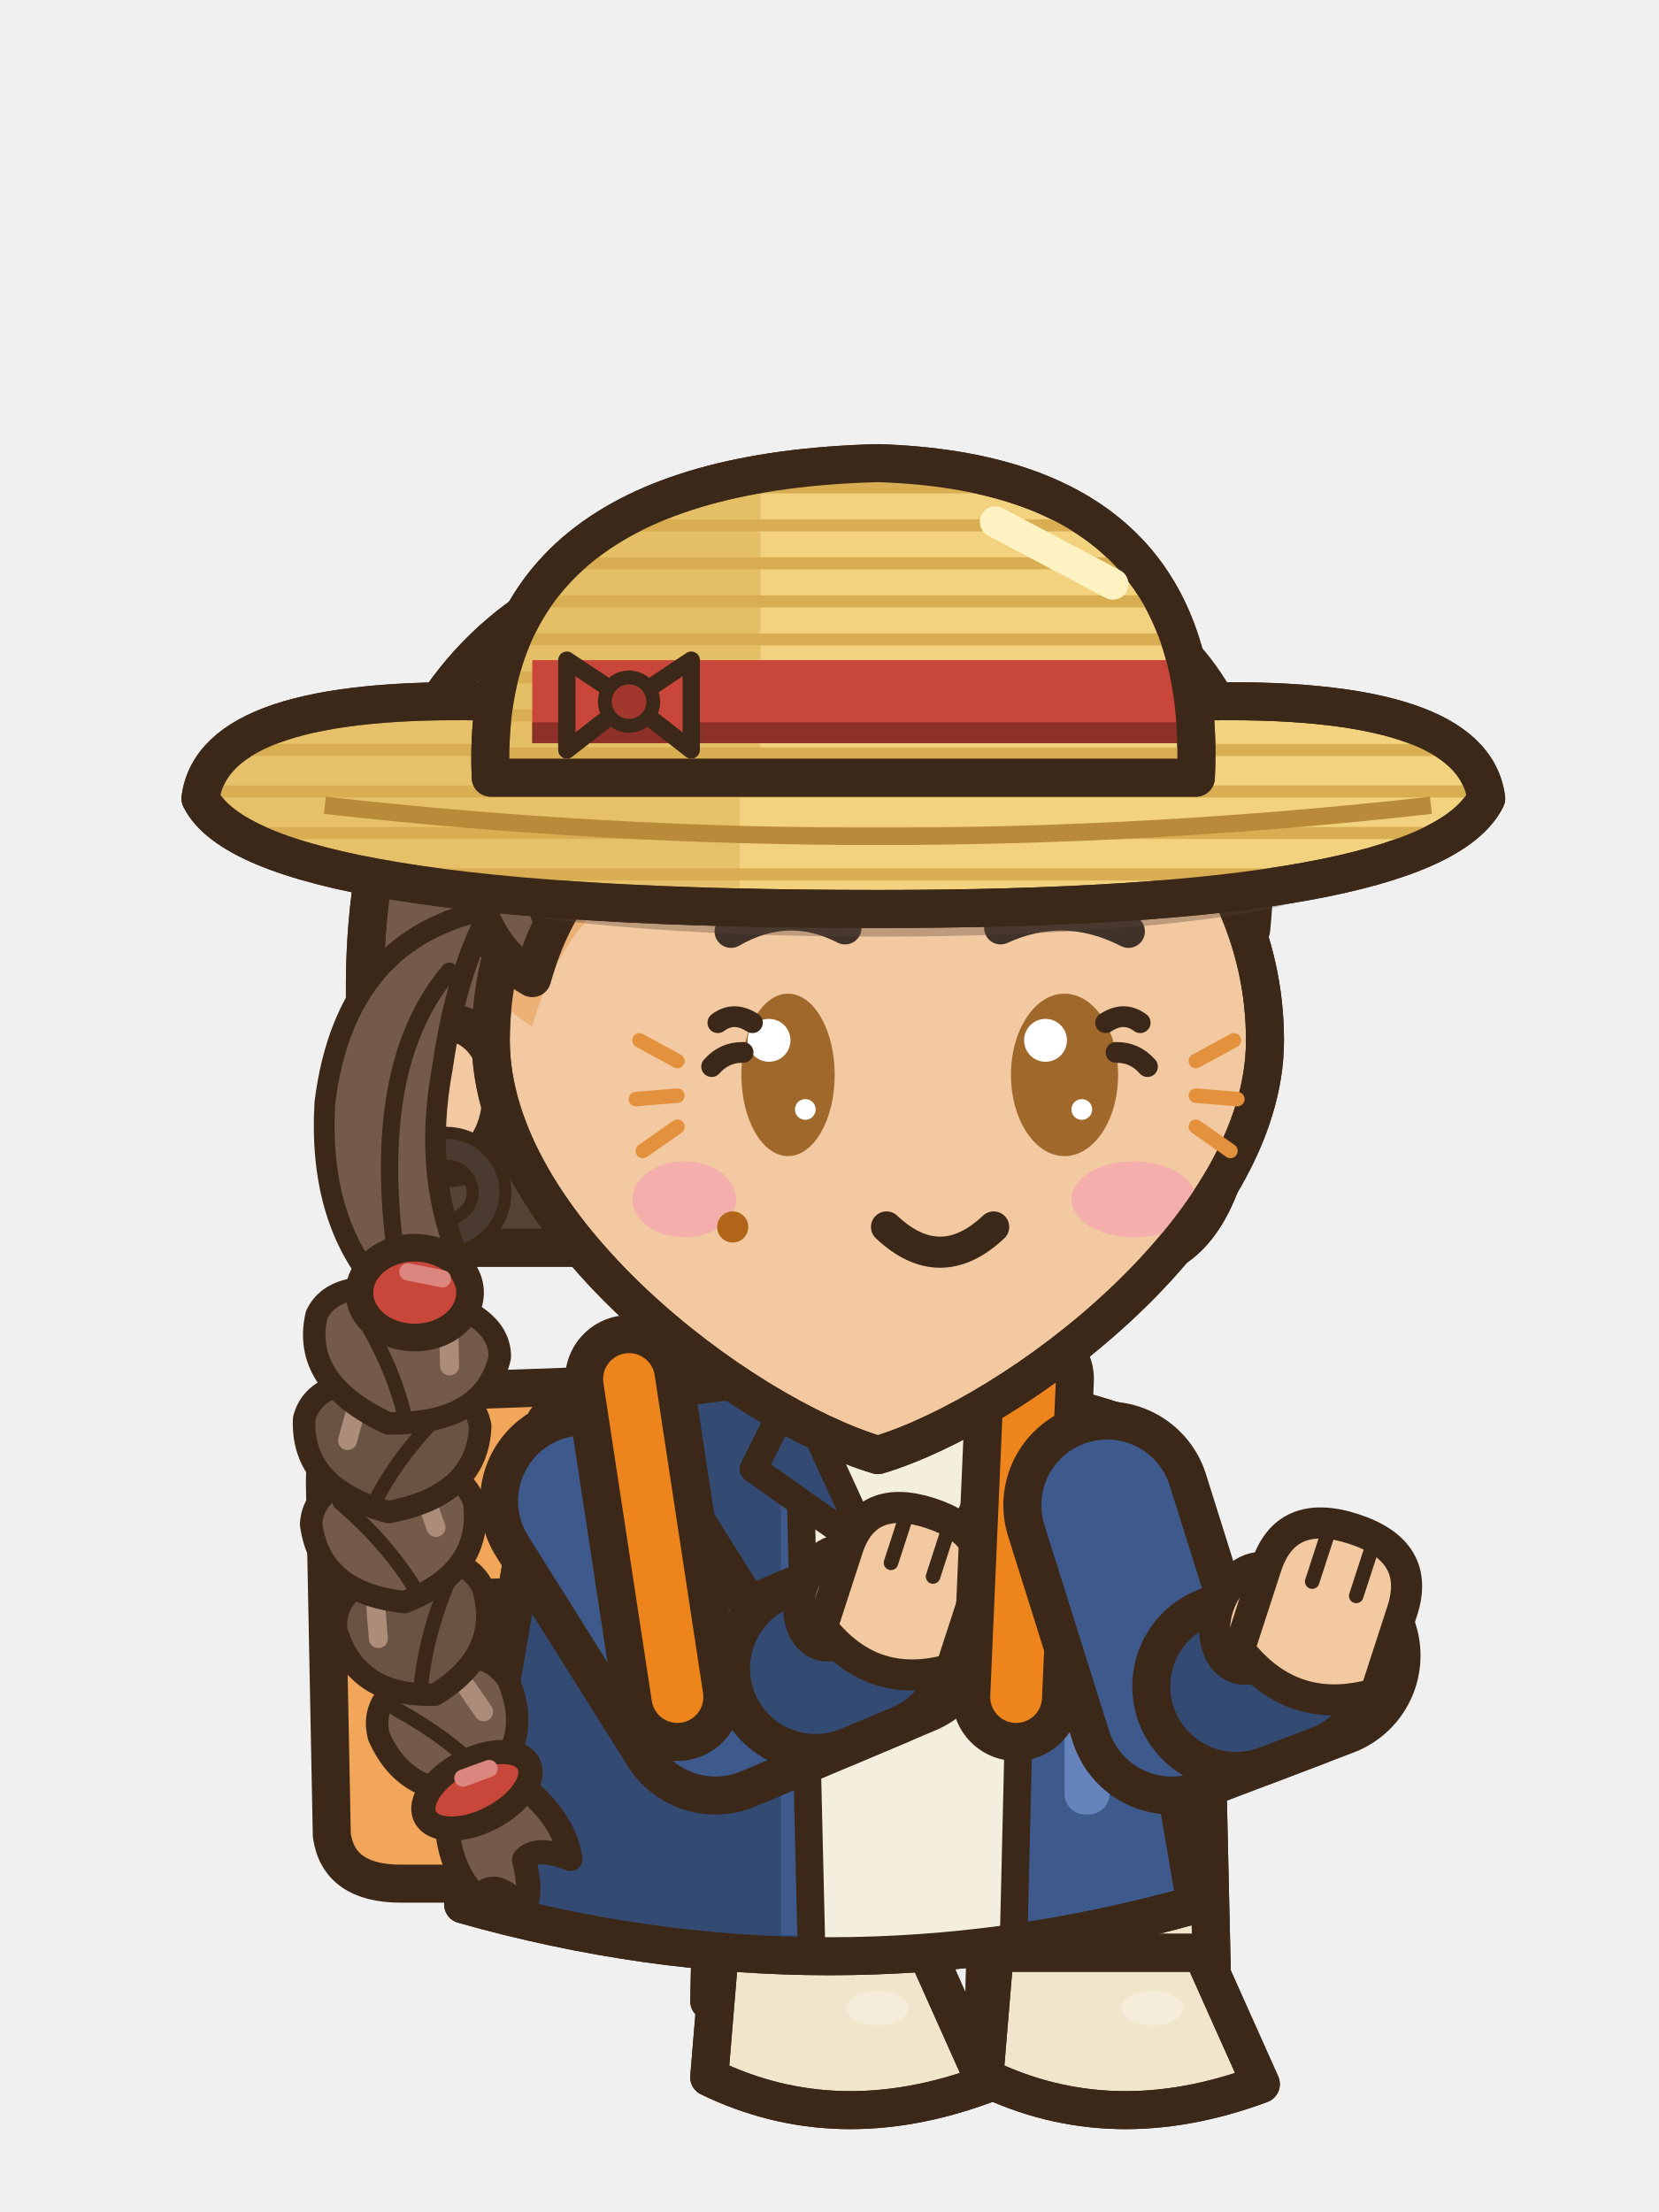
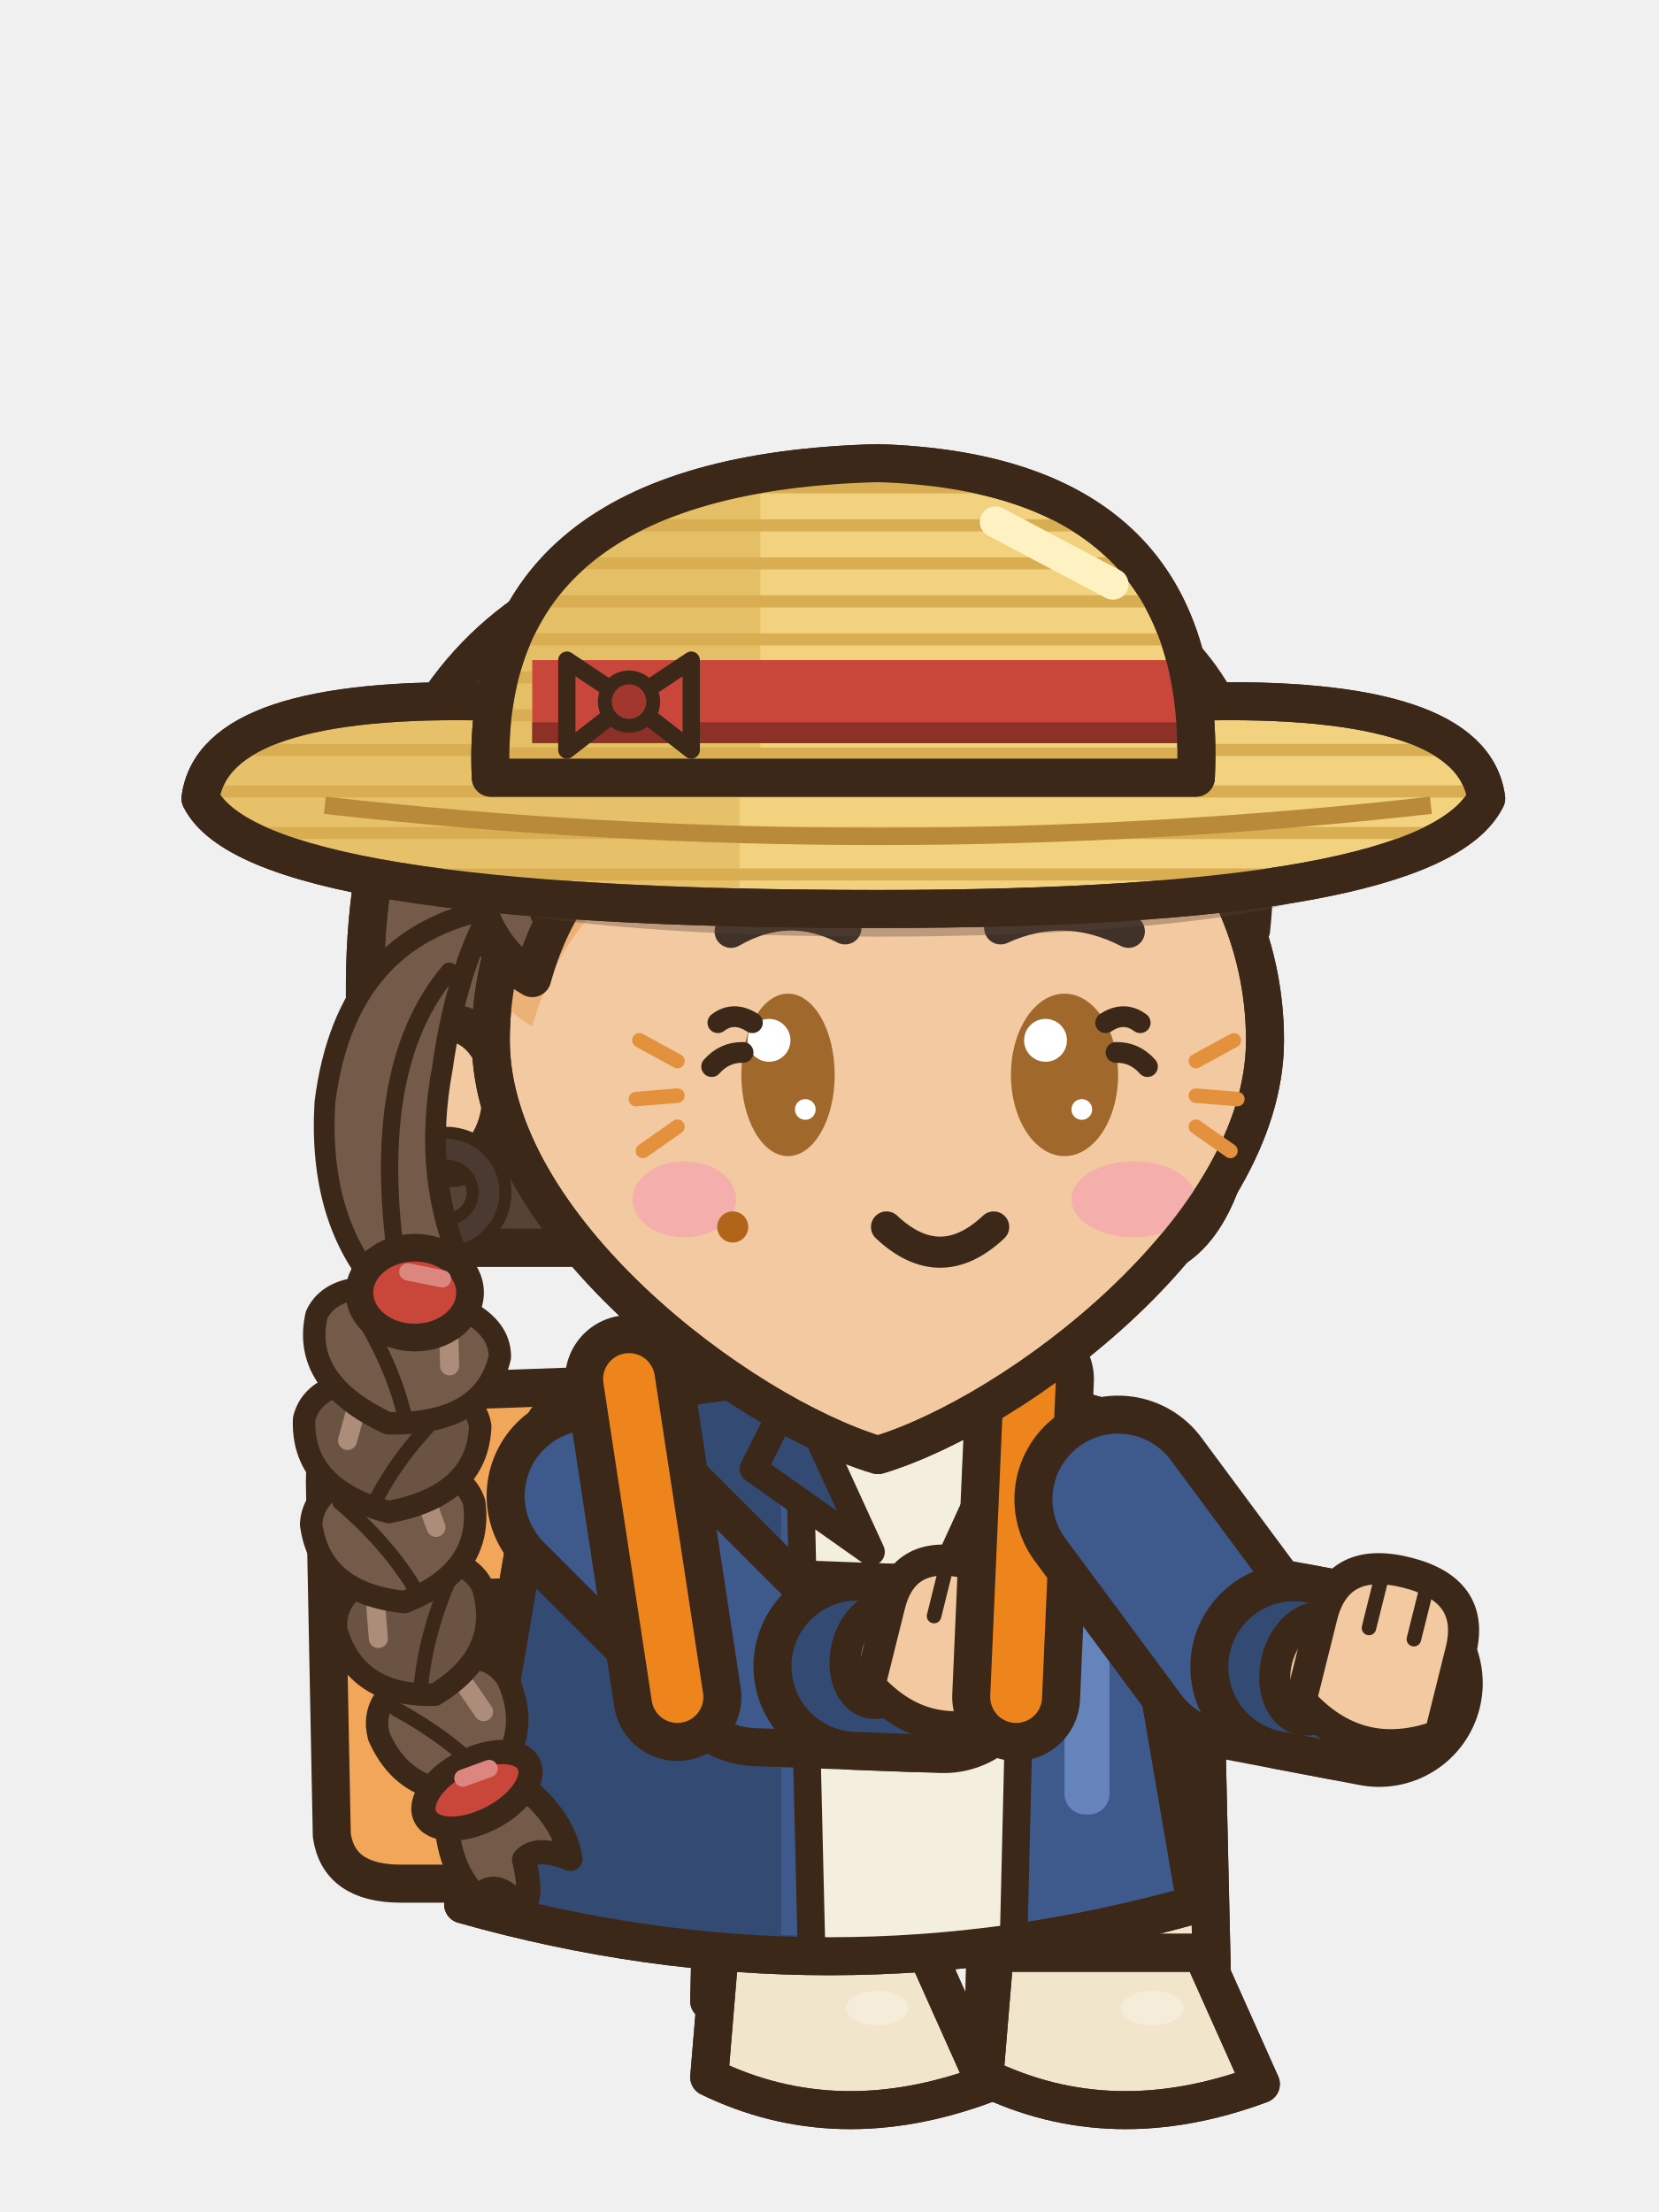
<svg xmlns="http://www.w3.org/2000/svg" width="48" height="64" viewBox="0 0 48 64">
  <g transform="translate(48 0) scale(-1 1)">
    <g transform="translate(0 10.5)">
      <g transform="translate(0 -2)">
        <path d="M28.4,33.2 Q28.6,31.6 31,31.6 L36.6,31.8 Q38.6,32 38.6,34.4 L38.4,44.6 Q38.2,46 36.4,46 L30.4,46 Q28.4,46 28.4,44 Z" fill="#F2A65A" stroke="#3C2819" stroke-width="1.1" stroke-linejoin="round" stroke-linecap="round" />
        <path d="M31,37.4 L38.4,37.6" fill="none" stroke="#3C2819" stroke-width="0.6" stroke-linejoin="round" stroke-linecap="round" />
      </g>
    </g>
    <line x1="28.38" y1="52.6" x2="24.18" y2="53" stroke="#3C2819" stroke-width="7.4" stroke-linecap="round" />
    <line x1="28.38" y1="52.6" x2="24.18" y2="53" stroke="#A48CD6" stroke-width="5.2" stroke-linecap="round" />
    <rect x="21.48" y="53" width="5.4" height="4.7" rx="1.6" fill="#A48CD6" stroke="#3C2819" stroke-width="1.1" stroke-linejoin="round" stroke-linecap="round" />
    <rect x="25.28" y="53.6" width="1.1" height="3.1" rx="0.5" fill="#7753C2" />
    <path d="M21.08,49.1 L27.28,49.1 L27.48,57.9 L20.88,57.9 Z" fill="#F1E6CC" stroke="#3C2819" stroke-width="1.1" stroke-linejoin="round" stroke-linecap="round" />
    <clipPath id="e1seassistendre0tg242565">
      <path d="M21.08,49.1 L27.28,49.1 L27.48,57.9 L20.88,57.9 Z" />
    </clipPath>
    <g clip-path="url(#e1seassistendre0tg242565)">
      <rect x="25.68" y="49.1" width="2" height="9.4" fill="#D6B66A" />
    </g>
    <path d="M21.08,49.1 L27.28,49.1 L27.48,57.9 L20.88,57.9 Z" fill="none" stroke="#3C2819" stroke-width="1.1" stroke-linejoin="round" stroke-linecap="round" />
    <path d="M21.28,50 L27.08,50" stroke="#D6B66A" stroke-width=".6" />
    <path d="M21.18,56.5 L27.18,56.5 L27.48,60.1 Q23.78,61.9 19.48,60.3 Z" fill="#F1E6CC" stroke="#3C2819" stroke-width="1.1" stroke-linejoin="round" stroke-linecap="round" />
    <clipPath id="e1seassistendre0s242565">
      <path d="M21.18,56.5 L27.18,56.5 L27.48,60.1 Q23.78,61.9 19.48,60.3 Z" />
    </clipPath>
    <g clip-path="url(#e1seassistendre0s242565)">
      <path d="M19.38,59.8 Q23.78,61.5 27.58,59.6 L27.58,62.1 L19.38,62.1 Z" fill="#D6B66A" />
    </g>
    <path d="M21.18,56.5 L27.18,56.5 L27.48,60.1 Q23.78,61.9 19.48,60.3 Z" fill="none" stroke="#3C2819" stroke-width="1.1" stroke-linejoin="round" stroke-linecap="round" />
    <ellipse cx="22.62" cy="58.1" rx="0.9" ry="0.5" fill="#F5ECD9" stroke="none" />
    <line x1="20.42" y1="52.6" x2="16.22" y2="53" stroke="#3C2819" stroke-width="7.4" stroke-linecap="round" />
    <line x1="20.42" y1="52.6" x2="16.22" y2="53" stroke="#A48CD6" stroke-width="5.2" stroke-linecap="round" />
    <rect x="13.52" y="53" width="5.4" height="4.7" rx="1.6" fill="#A48CD6" stroke="#3C2819" stroke-width="1.1" stroke-linejoin="round" stroke-linecap="round" />
    <rect x="17.32" y="53.6" width="1.1" height="3.1" rx="0.5" fill="#7753C2" />
    <path d="M13.12,49.1 L19.32,49.1 L19.52,57.9 L12.92,57.9 Z" fill="#F1E6CC" stroke="#3C2819" stroke-width="1.1" stroke-linejoin="round" stroke-linecap="round" />
    <clipPath id="e1seassistendre0tg162565">
      <path d="M13.12,49.1 L19.32,49.1 L19.52,57.9 L12.92,57.9 Z" />
    </clipPath>
    <g clip-path="url(#e1seassistendre0tg162565)">
      <rect x="17.72" y="49.1" width="2" height="9.4" fill="#D6B66A" />
    </g>
    <path d="M13.12,49.1 L19.32,49.1 L19.52,57.9 L12.92,57.9 Z" fill="none" stroke="#3C2819" stroke-width="1.1" stroke-linejoin="round" stroke-linecap="round" />
    <path d="M13.32,50 L19.12,50" stroke="#D6B66A" stroke-width=".6" />
    <path d="M13.22,56.5 L19.22,56.5 L19.52,60.1 Q15.82,61.9 11.52,60.3 Z" fill="#F1E6CC" stroke="#3C2819" stroke-width="1.1" stroke-linejoin="round" stroke-linecap="round" />
    <clipPath id="e1seassistendre0s162565">
      <path d="M13.22,56.5 L19.22,56.5 L19.52,60.1 Q15.82,61.9 11.52,60.3 Z" />
    </clipPath>
    <g clip-path="url(#e1seassistendre0s162565)">
      <path d="M11.42,59.8 Q15.82,61.5 19.62,59.6 L19.62,62.1 L11.42,62.1 Z" fill="#D6B66A" />
    </g>
    <path d="M13.22,56.5 L19.22,56.5 L19.52,60.1 Q15.82,61.9 11.52,60.3 Z" fill="none" stroke="#3C2819" stroke-width="1.1" stroke-linejoin="round" stroke-linecap="round" />
    <ellipse cx="14.66" cy="58.1" rx="0.9" ry="0.5" fill="#F5ECD9" stroke="none" />
    <g transform="translate(0 10.5)">
      <g transform="translate(0 -2)">
        <path d="M15.8,32.6 Q24,30 32.2,32.6 Q33.4,39.6 34.6,46.6 Q24,49.6 13.4,46.6 Q14.6,39.6 15.8,32.6 Z" fill="#3E5A8C" stroke="#3C2819" stroke-width="1.1" stroke-linejoin="round" stroke-linecap="round" />
        <clipPath id="e1seassistendre0t">
          <path d="M15.8,32.6 Q24,30 32.2,32.6 Q33.4,39.6 34.6,46.6 Q24,49.6 13.4,46.6 Q14.6,39.6 15.8,32.6 Z" />
        </clipPath>
        <g clip-path="url(#e1seassistendre0t)">
          <rect x="25.4" y="30" width="14" height="22" fill="#334A73" />
          <path d="M8,46 Q24,49 40,46 L40,52 L8,52 Z" fill="#334A73" />
          <rect x="15.9" y="34" width="1.3" height="10" rx="0.6" fill="#6584BB" />
          <path d="M18.2,31.6 L25,31.6 L24.6,49 L18.6,49 Z" fill="#F4EEDF" />
          <line x1="18.3" y1="32" x2="18.7" y2="48.8" stroke="#3C2819" stroke-width="0.8" stroke-linecap="round" />
          <line x1="24.9" y1="32" x2="24.5" y2="48.8" stroke="#3C2819" stroke-width="0.8" stroke-linecap="round" />
        </g>
        <path d="M15.8,32.6 Q24,30 32.2,32.6 Q33.4,39.6 34.6,46.6 Q24,49.6 13.4,46.6 Q14.6,39.6 15.8,32.6 Z" fill="none" stroke="#3C2819" stroke-width="1.1" stroke-linejoin="round" stroke-linecap="round" />
        <path d="M18.2,31.6 L20.4,36.4 L17,34 Z" fill="#334A73" stroke="#3C2819" stroke-width="0.8" stroke-linejoin="round" stroke-linecap="round" />
        <path d="M25,31.6 L22.8,36.4 L26.2,34 Z" fill="#334A73" stroke="#3C2819" stroke-width="0.8" stroke-linejoin="round" stroke-linecap="round" />
      </g>
    </g>
-     <path d="M31.11,43.43 L27.3,49.5 L22.1,47.3" fill="none" stroke="#3C2819" stroke-width="6" stroke-linecap="round" stroke-linejoin="round" />
-     <path d="M31.11,43.43 L27.3,49.5 L22.1,47.3" fill="none" stroke="#3E5A8C" stroke-width="3.8" stroke-linecap="round" stroke-linejoin="round" />
-     <line x1="24.4" y1="48.27" x2="22.93" y2="47.65" stroke="#3C2819" stroke-width="6" stroke-linecap="round" />
-     <line x1="24.4" y1="48.27" x2="22.93" y2="47.65" stroke="#334A73" stroke-width="3.8" stroke-linecap="round" />
-     <g transform="rotate(-18 21.9 46.3)">
-       <ellipse cx="23.76" cy="46.83" rx="1.01" ry="1.43" fill="#F2C9A0" stroke="#3C2819" stroke-width="0.9" stroke-linejoin="round" stroke-linecap="round" />
-       <path d="M19.94,47.76 L19.94,45.37 Q19.94,43.65 21.9,43.65 Q23.86,43.65 23.86,45.37 L23.86,47.76 Q21.9,49.08 19.94,47.76 Z" fill="#F2C9A0" stroke="#3C2819" stroke-width="0.9" stroke-linejoin="round" stroke-linecap="round" />
-       <line x1="21.26" y1="44" x2="21.26" y2="45.37" stroke="#3C2819" stroke-width="0.42" stroke-linecap="round" />
-       <line x1="22.54" y1="44" x2="22.54" y2="45.37" stroke="#3C2819" stroke-width="0.42" stroke-linecap="round" />
+     <path d="M30.92,43.28 L26.1,48.1 L20.7,48.3" fill="none" stroke="#3C2819" stroke-width="6" stroke-linecap="round" stroke-linejoin="round" />
+     <path d="M30.92,43.28 L26.1,48.1 L20.7,48.3" fill="none" stroke="#3E5A8C" stroke-width="3.8" stroke-linecap="round" stroke-linejoin="round" />
+     <line x1="23.2" y1="48.21" x2="21.6" y2="48.27" stroke="#3C2819" stroke-width="6" stroke-linecap="round" />
+     <line x1="23.2" y1="48.21" x2="21.6" y2="48.27" stroke="#334A73" stroke-width="3.8" stroke-linecap="round" />
+     <g transform="rotate(-14 20.7 48.3)">
+       <ellipse cx="22.56" cy="48.33" rx="1.01" ry="1.43" fill="#F2C9A0" stroke="#3C2819" stroke-width="0.9" stroke-linejoin="round" stroke-linecap="round" />
+       <path d="M18.74,49.26 L18.74,46.87 Q18.74,45.15 20.7,45.15 Q22.66,45.15 22.66,46.87 L22.66,49.26 Q20.7,50.58 18.74,49.26 Z" fill="#F2C9A0" stroke="#3C2819" stroke-width="0.9" stroke-linejoin="round" stroke-linecap="round" />
+       <line x1="20.06" y1="45.5" x2="20.06" y2="46.87" stroke="#3C2819" stroke-width="0.42" stroke-linecap="round" />
+       <line x1="21.34" y1="45.5" x2="21.34" y2="46.87" stroke="#3C2819" stroke-width="0.42" stroke-linecap="round" />
    </g>
    <g transform="translate(0 10.5)">
      <g transform="translate(0 -2)">
        <line x1="18.2" y1="31.4" x2="18.6" y2="40.6" stroke="#3C2819" stroke-width="3.7" stroke-linecap="round" />
        <line x1="18.2" y1="31.4" x2="18.6" y2="40.6" stroke="#ED851C" stroke-width="1.5" stroke-linecap="round" />
        <line x1="29.8" y1="31.4" x2="28.4" y2="40.6" stroke="#3C2819" stroke-width="3.7" stroke-linecap="round" />
        <line x1="29.8" y1="31.4" x2="28.4" y2="40.6" stroke="#ED851C" stroke-width="1.5" stroke-linecap="round" />
      </g>
    </g>
-     <path d="M15.97,43.55 L14.1,49.5 L9.9,47.9" fill="none" stroke="#3C2819" stroke-width="6" stroke-linecap="round" stroke-linejoin="round" />
-     <path d="M15.97,43.55 L14.1,49.5 L9.9,47.9" fill="none" stroke="#3E5A8C" stroke-width="3.8" stroke-linecap="round" stroke-linejoin="round" />
-     <line x1="12.24" y1="48.79" x2="10.74" y2="48.22" stroke="#3C2819" stroke-width="6" stroke-linecap="round" />
-     <line x1="12.24" y1="48.79" x2="10.74" y2="48.22" stroke="#334A73" stroke-width="3.8" stroke-linecap="round" />
-     <g transform="rotate(-18 9.7 46.9)">
-       <ellipse cx="11.67" cy="47.46" rx="1.06" ry="1.51" fill="#F2C9A0" stroke="#3C2819" stroke-width="0.9" stroke-linejoin="round" stroke-linecap="round" />
-       <path d="M7.63,48.44 L7.63,45.92 Q7.63,44.1 9.7,44.1 Q11.77,44.1 11.77,45.92 L11.77,48.44 Q9.7,49.84 7.63,48.44 Z" fill="#F2C9A0" stroke="#3C2819" stroke-width="0.9" stroke-linejoin="round" stroke-linecap="round" />
-       <line x1="9.03" y1="44.45" x2="9.03" y2="45.92" stroke="#3C2819" stroke-width="0.42" stroke-linecap="round" />
-       <line x1="10.37" y1="44.45" x2="10.37" y2="45.92" stroke="#3C2819" stroke-width="0.42" stroke-linecap="round" />
+     <path d="M15.65,43.38 L12.3,47.9 L8.1,48.7" fill="none" stroke="#3C2819" stroke-width="6" stroke-linecap="round" stroke-linejoin="round" />
+     <path d="M15.65,43.38 L12.3,47.9 L8.1,48.7" fill="none" stroke="#3E5A8C" stroke-width="3.8" stroke-linecap="round" stroke-linejoin="round" />
+     <line x1="10.56" y1="48.23" x2="8.98" y2="48.53" stroke="#3C2819" stroke-width="6" stroke-linecap="round" />
+     <line x1="10.56" y1="48.23" x2="8.98" y2="48.53" stroke="#334A73" stroke-width="3.8" stroke-linecap="round" />
+     <g transform="rotate(-14 8.1 48.7)">
+       <ellipse cx="10.07" cy="48.76" rx="1.06" ry="1.51" fill="#F2C9A0" stroke="#3C2819" stroke-width="0.9" stroke-linejoin="round" stroke-linecap="round" />
+       <path d="M6.03,49.74 L6.03,47.22 Q6.03,45.4 8.1,45.4 Q10.17,45.4 10.17,47.22 L10.17,49.74 Q8.1,51.14 6.03,49.74 Z" fill="#F2C9A0" stroke="#3C2819" stroke-width="0.9" stroke-linejoin="round" stroke-linecap="round" />
+       <line x1="7.43" y1="45.75" x2="7.43" y2="47.22" stroke="#3C2819" stroke-width="0.42" stroke-linecap="round" />
+       <line x1="8.77" y1="45.75" x2="8.77" y2="47.22" stroke="#3C2819" stroke-width="0.42" stroke-linecap="round" />
    </g>
    <g transform="translate(0 10.5)">
      <g transform="translate(0 -2)">
        <path d="M12,21.6 Q10.6,7.2 24,6.8 Q38.2,7.2 37.4,21.6 Q37.6,26.4 35.6,27.6 L14,27.6 Q12.2,26.4 12,21.6 Z" fill="#745A49" stroke="#3C2819" stroke-width="1.1" stroke-linejoin="round" stroke-linecap="round" />
        <clipPath id="e1seassistendre0h">
          <path d="M12,21.6 Q10.6,7.2 24,6.8 Q38.2,7.2 37.4,21.6 Q37.6,26.4 35.6,27.6 L14,27.6 Q12.2,26.4 12,21.6 Z" />
        </clipPath>
        <g clip-path="url(#e1seassistendre0h)">
          <rect x="8" y="24.6" width="32" height="10" fill="#564336" />
        </g>
        <path d="M12,21.6 Q10.6,7.2 24,6.8 Q38.2,7.2 37.4,21.6 Q37.6,26.4 35.6,27.6 L14,27.6 Q12.2,26.4 12,21.6 Z" fill="none" stroke="#3C2819" stroke-width="1.1" stroke-linejoin="round" stroke-linecap="round" />
        <ellipse cx="35" cy="23.2" rx="1.5" ry="2.1" fill="#F2C9A0" stroke="#3C2819" stroke-width="1.1" stroke-linejoin="round" stroke-linecap="round" />
        <path d="M11.4,21.6 C11.4,27 18.6,32.4 22.6,33.6 C26.6,32.4 33.8,27 33.8,21.6 a11.2,10.4 0 1,0 -22.4,0 Z" fill="#F2C9A0" stroke="#3C2819" stroke-width="1.1" stroke-linejoin="round" stroke-linecap="round" />
        <clipPath id="e1seassistendre0f">
          <path d="M11.4,21.6 C11.4,27 18.6,32.4 22.6,33.6 C26.6,32.4 33.8,27 33.8,21.6 a11.2,10.4 0 1,0 -22.4,0 Z" />
        </clipPath>
        <g clip-path="url(#e1seassistendre0f)">
          <path d="M11.8,18.4 C11,10.6 15.4,7.4 23,7.4 C30.6,7.4 35.2,10.8 34.4,17 Q34,19 32.6,19.8 Q31.6,16.2 28.4,14.8 Q23.4,12.8 18.6,13.4 Q16,13.8 15,12.6 Q13,14.8 11.8,18.4 Z" fill="#ECB176" transform="translate(0 1.4)" />
          <ellipse cx="15.2" cy="26.2" rx="1.8" ry="1.1" fill="#F4AFAC" stroke="none" />
          <ellipse cx="28.2" cy="26.2" rx="1.5" ry="1.1" fill="#F4AFAC" stroke="none" />
        </g>
        <path d="M11.4,21.6 C11.4,27 18.6,32.4 22.6,33.6 C26.6,32.4 33.8,27 33.8,21.6 a11.2,10.4 0 1,0 -22.4,0 Z" fill="none" stroke="#3C2819" stroke-width="1.1" stroke-linejoin="round" stroke-linecap="round" />
        <path d="M13.4,22.2 l-1.1,-0.6 M13.4,23.2 l-1.2,0.1 M13.4,24.1 l-1,0.7" fill="none" stroke="#E4913D" stroke-width="0.42" stroke-linecap="round" />
        <path d="M28.4,22.2 l1.1,-0.6 M28.4,23.2 l1.2,0.1 M28.4,24.1 l1,0.7" fill="none" stroke="#E4913D" stroke-width="0.42" stroke-linecap="round" />
        <path d="M18,16.4 Q21.4,15.6 24.8,16.4" fill="none" stroke="#E4913D" stroke-width="0.45" stroke-linecap="round" />
        <ellipse cx="26.8" cy="27" rx="0.45" ry="0.45" fill="#B16518" stroke="none" />
        <circle cx="35.1" cy="26" r="1.25" fill="none" stroke="#3C2819" stroke-width="1.3" />
        <circle cx="35.1" cy="26" r="1.25" fill="none" stroke="#4A3A30" stroke-width="0.6" />
        <path d="M11.8,18.4 C11,10.6 15.4,7.4 23,7.4 C30.6,7.4 35.2,10.8 34.4,17 Q34,19 32.6,19.8 Q31.6,16.2 28.4,14.8 Q23.4,12.8 18.6,13.4 Q16,13.8 15,12.6 Q13,14.8 11.8,18.4 Z" fill="#745A49" stroke="#3C2819" stroke-width="1.1" stroke-linejoin="round" stroke-linecap="round" />
        <clipPath id="e1seassistendre0sf">
          <path d="M11.8,18.4 C11,10.6 15.4,7.4 23,7.4 C30.6,7.4 35.2,10.8 34.4,17 Q34,19 32.6,19.8 Q31.6,16.2 28.4,14.8 Q23.4,12.8 18.6,13.4 Q16,13.8 15,12.6 Q13,14.8 11.8,18.4 Z" />
        </clipPath>
        <g clip-path="url(#e1seassistendre0sf)">
          <path d="M16.2,10.6 Q23,9.8 29.6,13.6 Q31.8,15.2 32.4,18 M18.8,9.2 Q26,9.2 31.6,12.8 M15.6,12.2 Q14,13.6 13.2,16" fill="none" stroke="#3C2819" stroke-width="0.5" stroke-linejoin="round" stroke-linecap="round" />
        </g>
        <line x1="15.6" y1="11.4" x2="22.6" y2="9.6" stroke="#AB8D79" stroke-width="1.3" stroke-linecap="round" />
        <path d="M33.8,17.8 Q38,18.6 38.6,23.4 Q38.8,26.8 37,28.8 Q35.4,29.2 34.6,28.2 Q35.8,25.6 35.2,22.4 Q34.8,19.6 33.8,17.8 Z" fill="#745A49" stroke="#3C2819" stroke-width="0.6" stroke-linejoin="round" stroke-linecap="round" />
        <path d="M35,19.6 Q37.2,22.2 36.6,27.4" fill="none" stroke="#3C2819" stroke-width="0.5" stroke-linejoin="round" stroke-linecap="round" />
        <g transform="translate(34.9 41.53) rotate(23.92)">
          <path d="M-2.04,-0.67 Q-2.04,1.34 0,1.92 Q2.04,1.34 2.04,-0.67 Q1.84,-1.92 0,-1.92 Q-1.84,-1.92 -2.04,-0.67 Z" fill="#745A49" stroke="#3C2819" stroke-width="0.65" stroke-linejoin="round" stroke-linecap="round" />
          <path d="M1.26,-1.19 Q0.2,0.19 -0.33,1.65" fill="none" stroke="#3C2819" stroke-width="0.42" stroke-linejoin="round" stroke-linecap="round" />
          <line x1="-0.86" y1="-0.96" x2="-1.02" y2="-0.1" stroke="#AB8D79" stroke-width="0.55" stroke-linecap="round" />
        </g>
        <g transform="translate(35.96 38.69) rotate(16.44)">
          <path d="M-2.21,-0.67 Q-2.21,1.34 0,1.92 Q2.21,1.34 2.21,-0.67 Q1.99,-1.92 0,-1.92 Q-1.99,-1.92 -2.21,-0.67 Z" fill="#6B5343" stroke="#3C2819" stroke-width="0.65" stroke-linejoin="round" stroke-linecap="round" />
          <path d="M-1.37,-1.19 Q-0.22,0.19 0.35,1.65" fill="none" stroke="#3C2819" stroke-width="0.42" stroke-linejoin="round" stroke-linecap="round" />
          <line x1="0.93" y1="-0.96" x2="1.11" y2="-0.1" stroke="#AB8D79" stroke-width="0.55" stroke-linecap="round" />
        </g>
        <g transform="translate(36.55 35.95) rotate(7.65)">
          <path d="M-2.38,-0.67 Q-2.38,1.34 0,1.92 Q2.38,1.34 2.38,-0.67 Q2.14,-1.92 0,-1.92 Q-2.14,-1.92 -2.38,-0.67 Z" fill="#745A49" stroke="#3C2819" stroke-width="0.65" stroke-linejoin="round" stroke-linecap="round" />
          <path d="M1.48,-1.19 Q0.24,0.19 -0.38,1.65" fill="none" stroke="#3C2819" stroke-width="0.42" stroke-linejoin="round" stroke-linecap="round" />
          <line x1="-1" y1="-0.96" x2="-1.19" y2="-0.1" stroke="#AB8D79" stroke-width="0.55" stroke-linecap="round" />
        </g>
        <g transform="translate(36.68 33.33) rotate(-2.32)">
          <path d="M-2.55,-0.67 Q-2.55,1.34 0,1.92 Q2.55,1.34 2.55,-0.67 Q2.3,-1.92 0,-1.92 Q-2.29,-1.92 -2.55,-0.67 Z" fill="#6B5343" stroke="#3C2819" stroke-width="0.65" stroke-linejoin="round" stroke-linecap="round" />
          <path d="M-1.58,-1.19 Q-0.25,0.19 0.41,1.65" fill="none" stroke="#3C2819" stroke-width="0.42" stroke-linejoin="round" stroke-linecap="round" />
          <line x1="1.07" y1="-0.96" x2="1.27" y2="-0.1" stroke="#AB8D79" stroke-width="0.55" stroke-linecap="round" />
        </g>
        <g transform="translate(36.34 30.81) rotate(-13.02)">
          <path d="M-2.72,-0.67 Q-2.72,1.34 0,1.92 Q2.72,1.34 2.72,-0.67 Q2.45,-1.92 0,-1.92 Q-2.45,-1.92 -2.72,-0.67 Z" fill="#745A49" stroke="#3C2819" stroke-width="0.65" stroke-linejoin="round" stroke-linecap="round" />
          <path d="M1.69,-1.19 Q0.27,0.19 -0.44,1.65" fill="none" stroke="#3C2819" stroke-width="0.42" stroke-linejoin="round" stroke-linecap="round" />
          <line x1="-1.14" y1="-0.96" x2="-1.36" y2="-0.1" stroke="#AB8D79" stroke-width="0.55" stroke-linecap="round" />
        </g>
        <g transform="translate(34.2 43.3) rotate(27.18)">
          <path d="M-1.1,0.2 Q-1.9,1.8 -1.5,3 Q-0.8,2.2 -0.3,2.4 Q0,3.6 0.4,3.6 Q0.7,2.4 1.4,2.8 Q1.8,1.6 1.1,0.2 Z" fill="#745A49" stroke="#3C2819" stroke-width="0.7" stroke-linejoin="round" stroke-linecap="round" />
          <ellipse cx="0" cy="0" rx="1.68" ry="0.9" fill="#C8463A" stroke="#3C2819" stroke-width="0.7" stroke-linejoin="round" stroke-linecap="round" />
          <line x1="-0.6" y1="-0.4" x2="0.2" y2="-0.5" stroke="#DB877F" stroke-width="0.5" stroke-linecap="round" />
        </g>
        <ellipse cx="36" cy="28.9" rx="1.6" ry="1.3" fill="#C8463A" stroke="#3C2819" stroke-width="0.8" stroke-linejoin="round" stroke-linecap="round" />
        <line x1="35.2" y1="28.5" x2="36.2" y2="28.3" stroke="#DB877F" stroke-width="0.5" stroke-linecap="round" />
        <path d="M15.35,18.45 Q17.2,17.5 19.05,18.35" fill="none" stroke="#403228" stroke-width="0.95" stroke-linecap="round" />
        <path d="M26.85,18.45 Q25.2,17.5 23.55,18.35" fill="none" stroke="#403228" stroke-width="0.95" stroke-linecap="round" />
        <ellipse cx="17.2" cy="22.6" rx="1.55" ry="2.35" fill="#A0682A" stroke="none" />
        <ellipse cx="17.75" cy="21.6" rx="0.62" ry="0.62" fill="#FFFFFF" stroke="none" />
        <ellipse cx="16.7" cy="23.6" rx="0.3" ry="0.3" fill="#FFFFFF" stroke="none" />
        <ellipse cx="25.2" cy="22.6" rx="1.35" ry="2.35" fill="#A0682A" stroke="none" />
        <ellipse cx="25.75" cy="21.6" rx="0.62" ry="0.62" fill="#FFFFFF" stroke="none" />
        <ellipse cx="24.7" cy="23.6" rx="0.3" ry="0.3" fill="#FFFFFF" stroke="none" />
        <path d="M19.25,27 Q20.8,28.46 22.35,27" fill="none" stroke="#3C2819" stroke-width="0.9" stroke-linejoin="round" stroke-linecap="round" />
        <path d="M16.01,21.09 Q15.48,20.74 15.01,21.09" fill="none" stroke="#3C2819" stroke-width="0.6" stroke-linejoin="round" stroke-linecap="round" />
        <path d="M15.71,21.95 Q15.17,21.94 14.8,22.36" fill="none" stroke="#3C2819" stroke-width="0.6" stroke-linejoin="round" stroke-linecap="round" />
        <path d="M26.23,21.09 Q26.77,20.74 27.23,21.09" fill="none" stroke="#3C2819" stroke-width="0.6" stroke-linejoin="round" stroke-linecap="round" />
        <path d="M26.5,21.95 Q27.04,21.94 27.41,22.36" fill="none" stroke="#3C2819" stroke-width="0.6" stroke-linejoin="round" stroke-linecap="round" />
        <ellipse cx="22.6" cy="17" rx="13" ry="1.6" fill="#564336" opacity=".35" />
        <path d="M5,14.6 Q5.4,11.6 13.4,11.8 Q22.6,10.6 33.8,11.8 Q41.8,11.6 42.2,14.6 Q40.6,17.8 22.6,17.8 Q6.6,17.8 5,14.6 Z" fill="#F2D27E" stroke="#3C2819" stroke-width="1.1" stroke-linejoin="round" stroke-linecap="round" />
        <clipPath id="e1seassistendre0pbse">
          <path d="M5,14.6 Q5.4,11.6 13.4,11.8 Q22.6,10.6 33.8,11.8 Q41.8,11.6 42.2,14.6 Q40.6,17.8 22.6,17.8 Q6.6,17.8 5,14.6 Z" />
        </clipPath>
        <g clip-path="url(#e1seassistendre0pbse)">
          <path d="M2.6,12 L42.6,12 M2.6,13.2 L42.6,13.2 M2.6,14.4 L42.6,14.4 M2.6,15.6 L42.6,15.6 M2.6,16.8 L42.6,16.8" stroke="#D9AE52" stroke-width=".35" fill="none" />
          <rect x="26.6" y="10" width="16" height="9" fill="#D9AE52" opacity=".45" />
        </g>
        <path d="M5,14.6 Q5.4,11.6 13.4,11.8 Q22.6,10.6 33.8,11.8 Q41.8,11.6 42.2,14.6 Q40.6,17.8 22.6,17.8 Q6.6,17.8 5,14.6 Z" fill="none" stroke="#3C2819" stroke-width="1.1" stroke-linejoin="round" stroke-linecap="round" />
        <path d="M6.6,14.8 Q22.6,16.6 38.6,14.8" stroke="#B88A3A" stroke-width=".5" fill="none" />
        <path d="M13.4,14 Q13,5.2 22.6,4.9 Q34.2,5.2 33.8,14 Z" fill="#F2D27E" stroke="#3C2819" stroke-width="1.1" stroke-linejoin="round" stroke-linecap="round" />
        <clipPath id="e1seassistendre0pcse">
          <path d="M13.4,14 Q13,5.2 22.6,4.9 Q34.2,5.2 33.8,14 Z" />
        </clipPath>
        <g clip-path="url(#e1seassistendre0pcse)">
          <path d="M2.6,5.6 L42.6,5.6 M2.6,6.7 L42.6,6.7 M2.6,7.8 L42.6,7.8 M2.6,8.9 L42.6,8.9 M2.6,10 L42.6,10 M2.6,11.1 L42.6,11.1 M2.6,12.2 L42.6,12.2 M2.6,13.3 L42.6,13.3" stroke="#D9AE52" stroke-width=".35" fill="none" />
          <rect x="26" y="4" width="8" height="11" fill="#D9AE52" opacity=".55" />
          <rect x="12.6" y="10.6" width="20" height="2.4" fill="#C8463A" />
          <rect x="12.6" y="12.4" width="20" height=".6" fill="#8D3027" />
        </g>
        <path d="M13.4,14 Q13,5.2 22.6,4.9 Q34.2,5.2 33.8,14 Z" fill="none" stroke="#3C2819" stroke-width="1.1" stroke-linejoin="round" stroke-linecap="round" />
        <line x1="15.8" y1="8.4" x2="19.2" y2="6.6" stroke="#FFF2C2" stroke-width="0.9" stroke-linecap="round" />
        <path d="M29.8,11.8 l-1.8,-1.2 l0,2.6 Z M29.8,11.8 l1.8,-1.2 l0,2.6 Z" fill="#C8463A" stroke="#3C2819" stroke-width="0.5" stroke-linejoin="round" stroke-linecap="round" />
        <ellipse cx="29.8" cy="11.8" rx="0.7" ry="0.7" fill="#A1372D" stroke="#3C2819" stroke-width="0.4" stroke-linejoin="round" stroke-linecap="round" />
      </g>
    </g>
  </g>
</svg>
